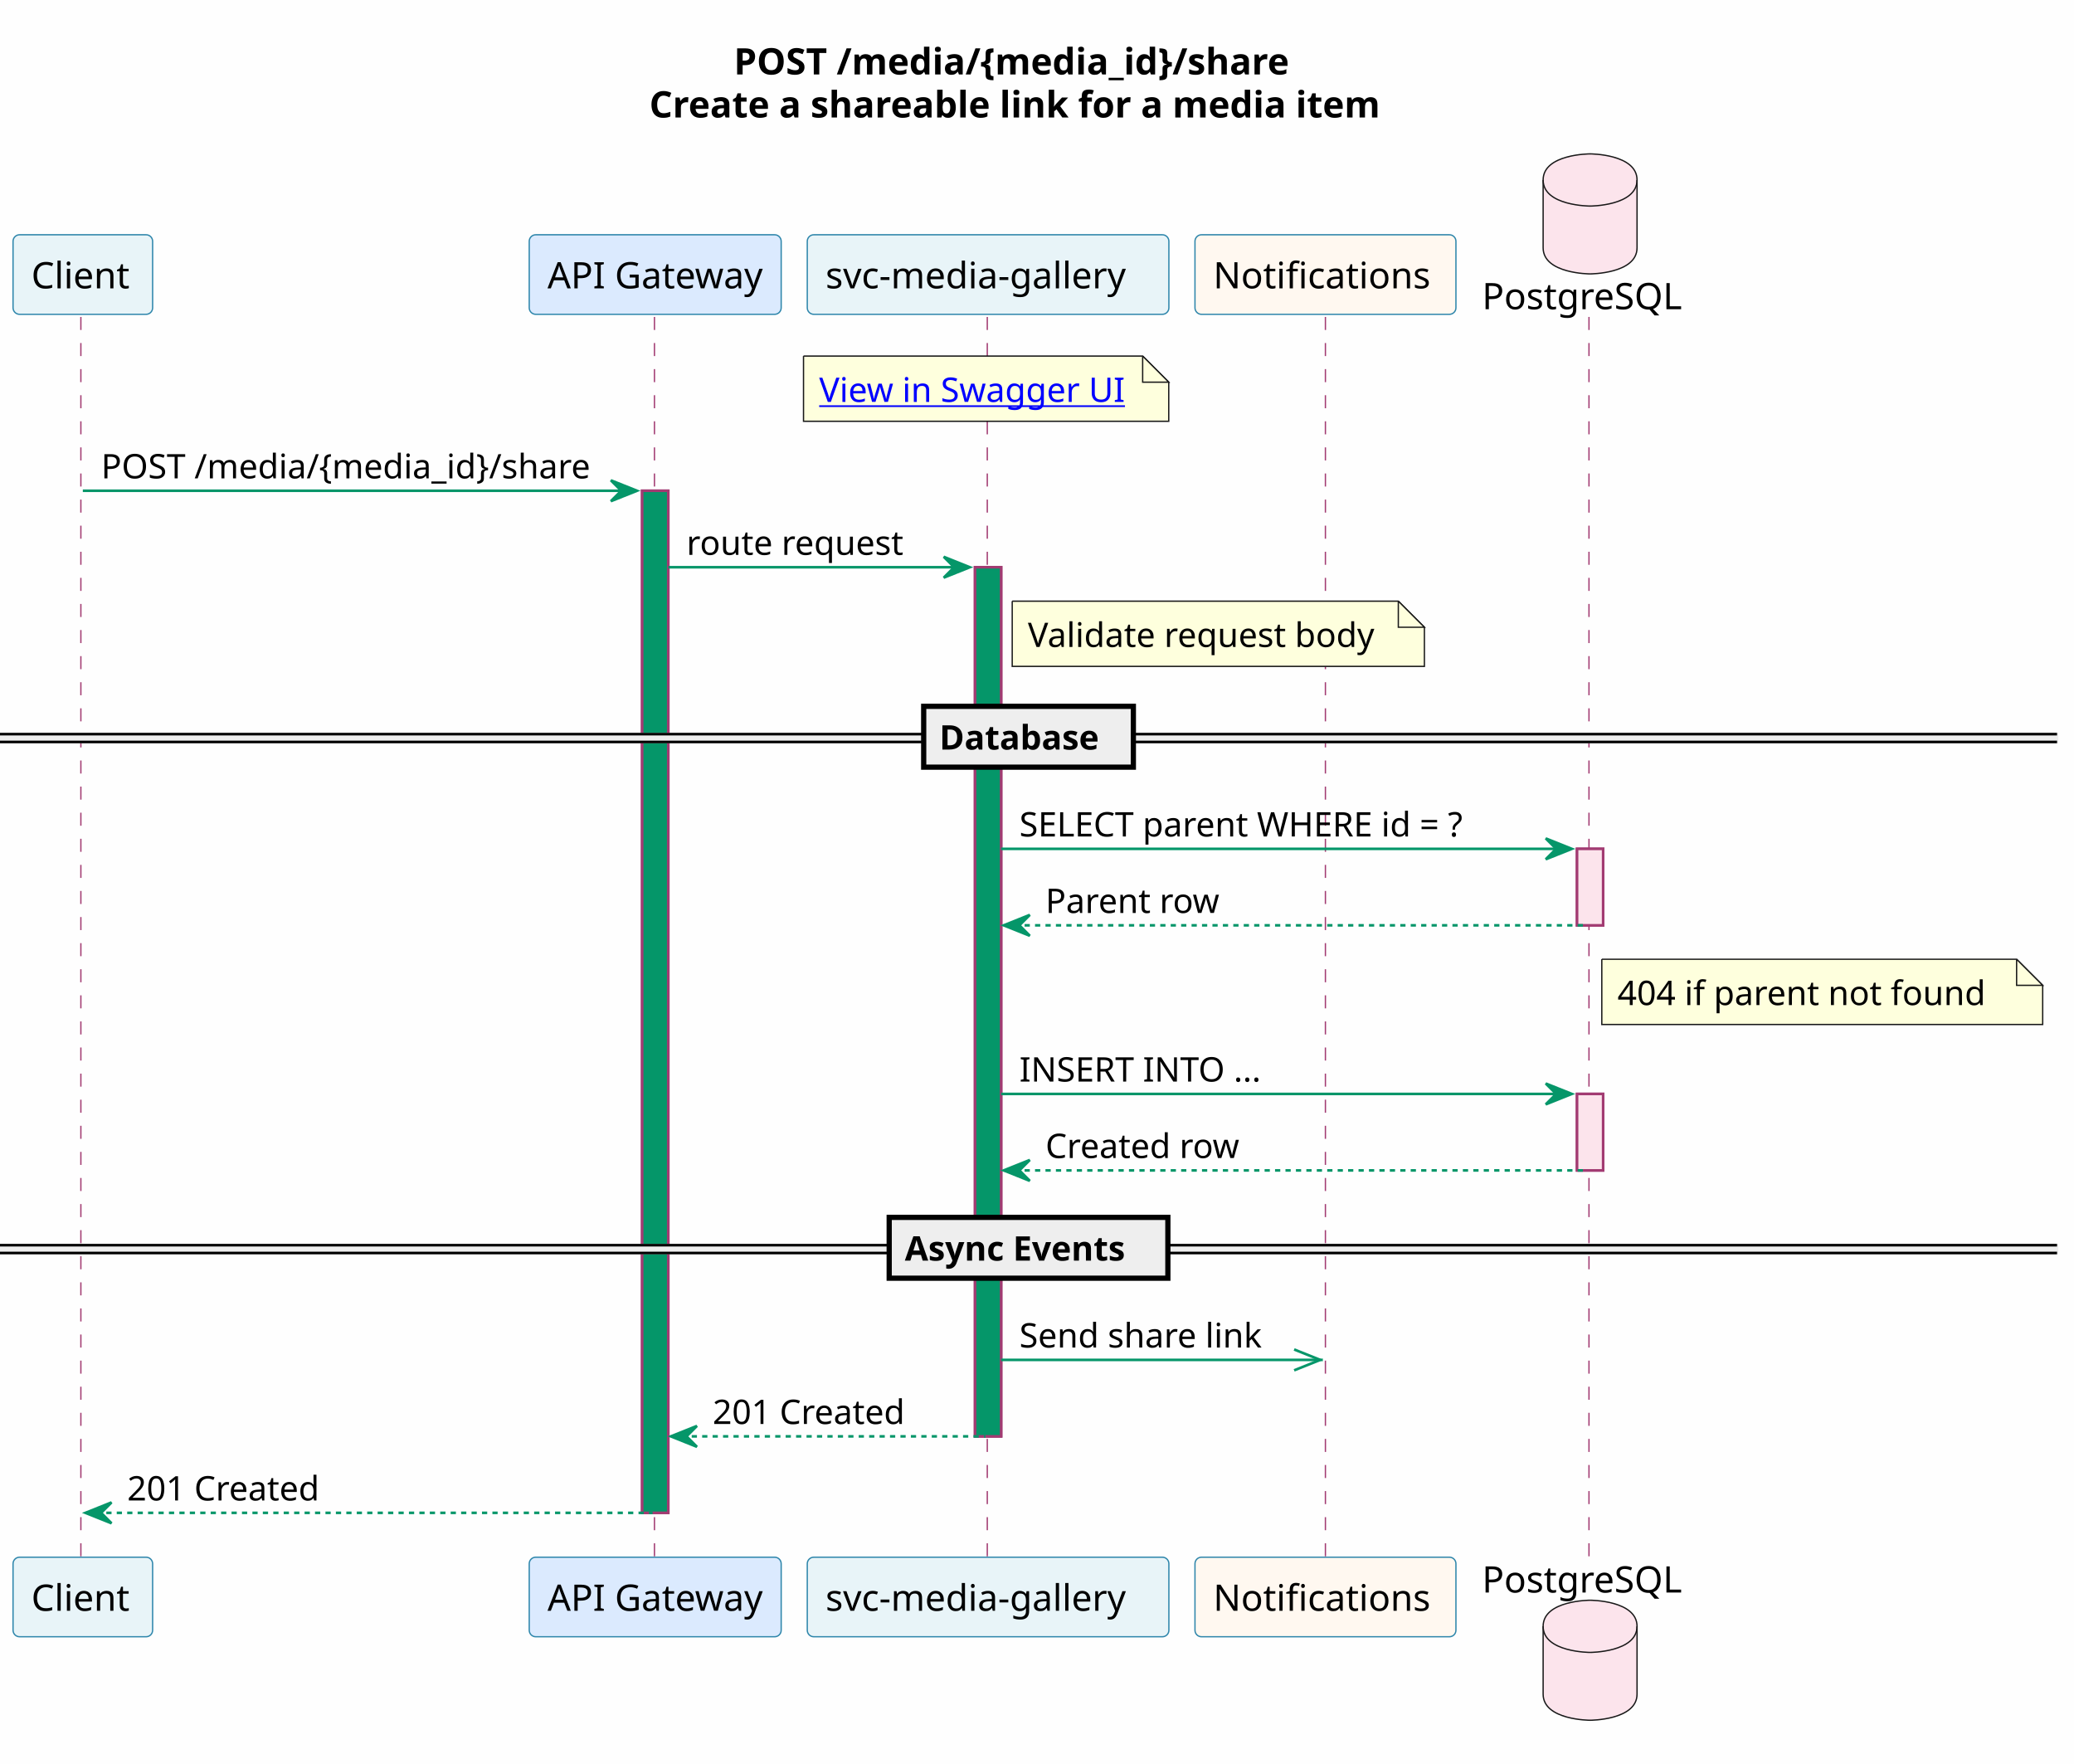
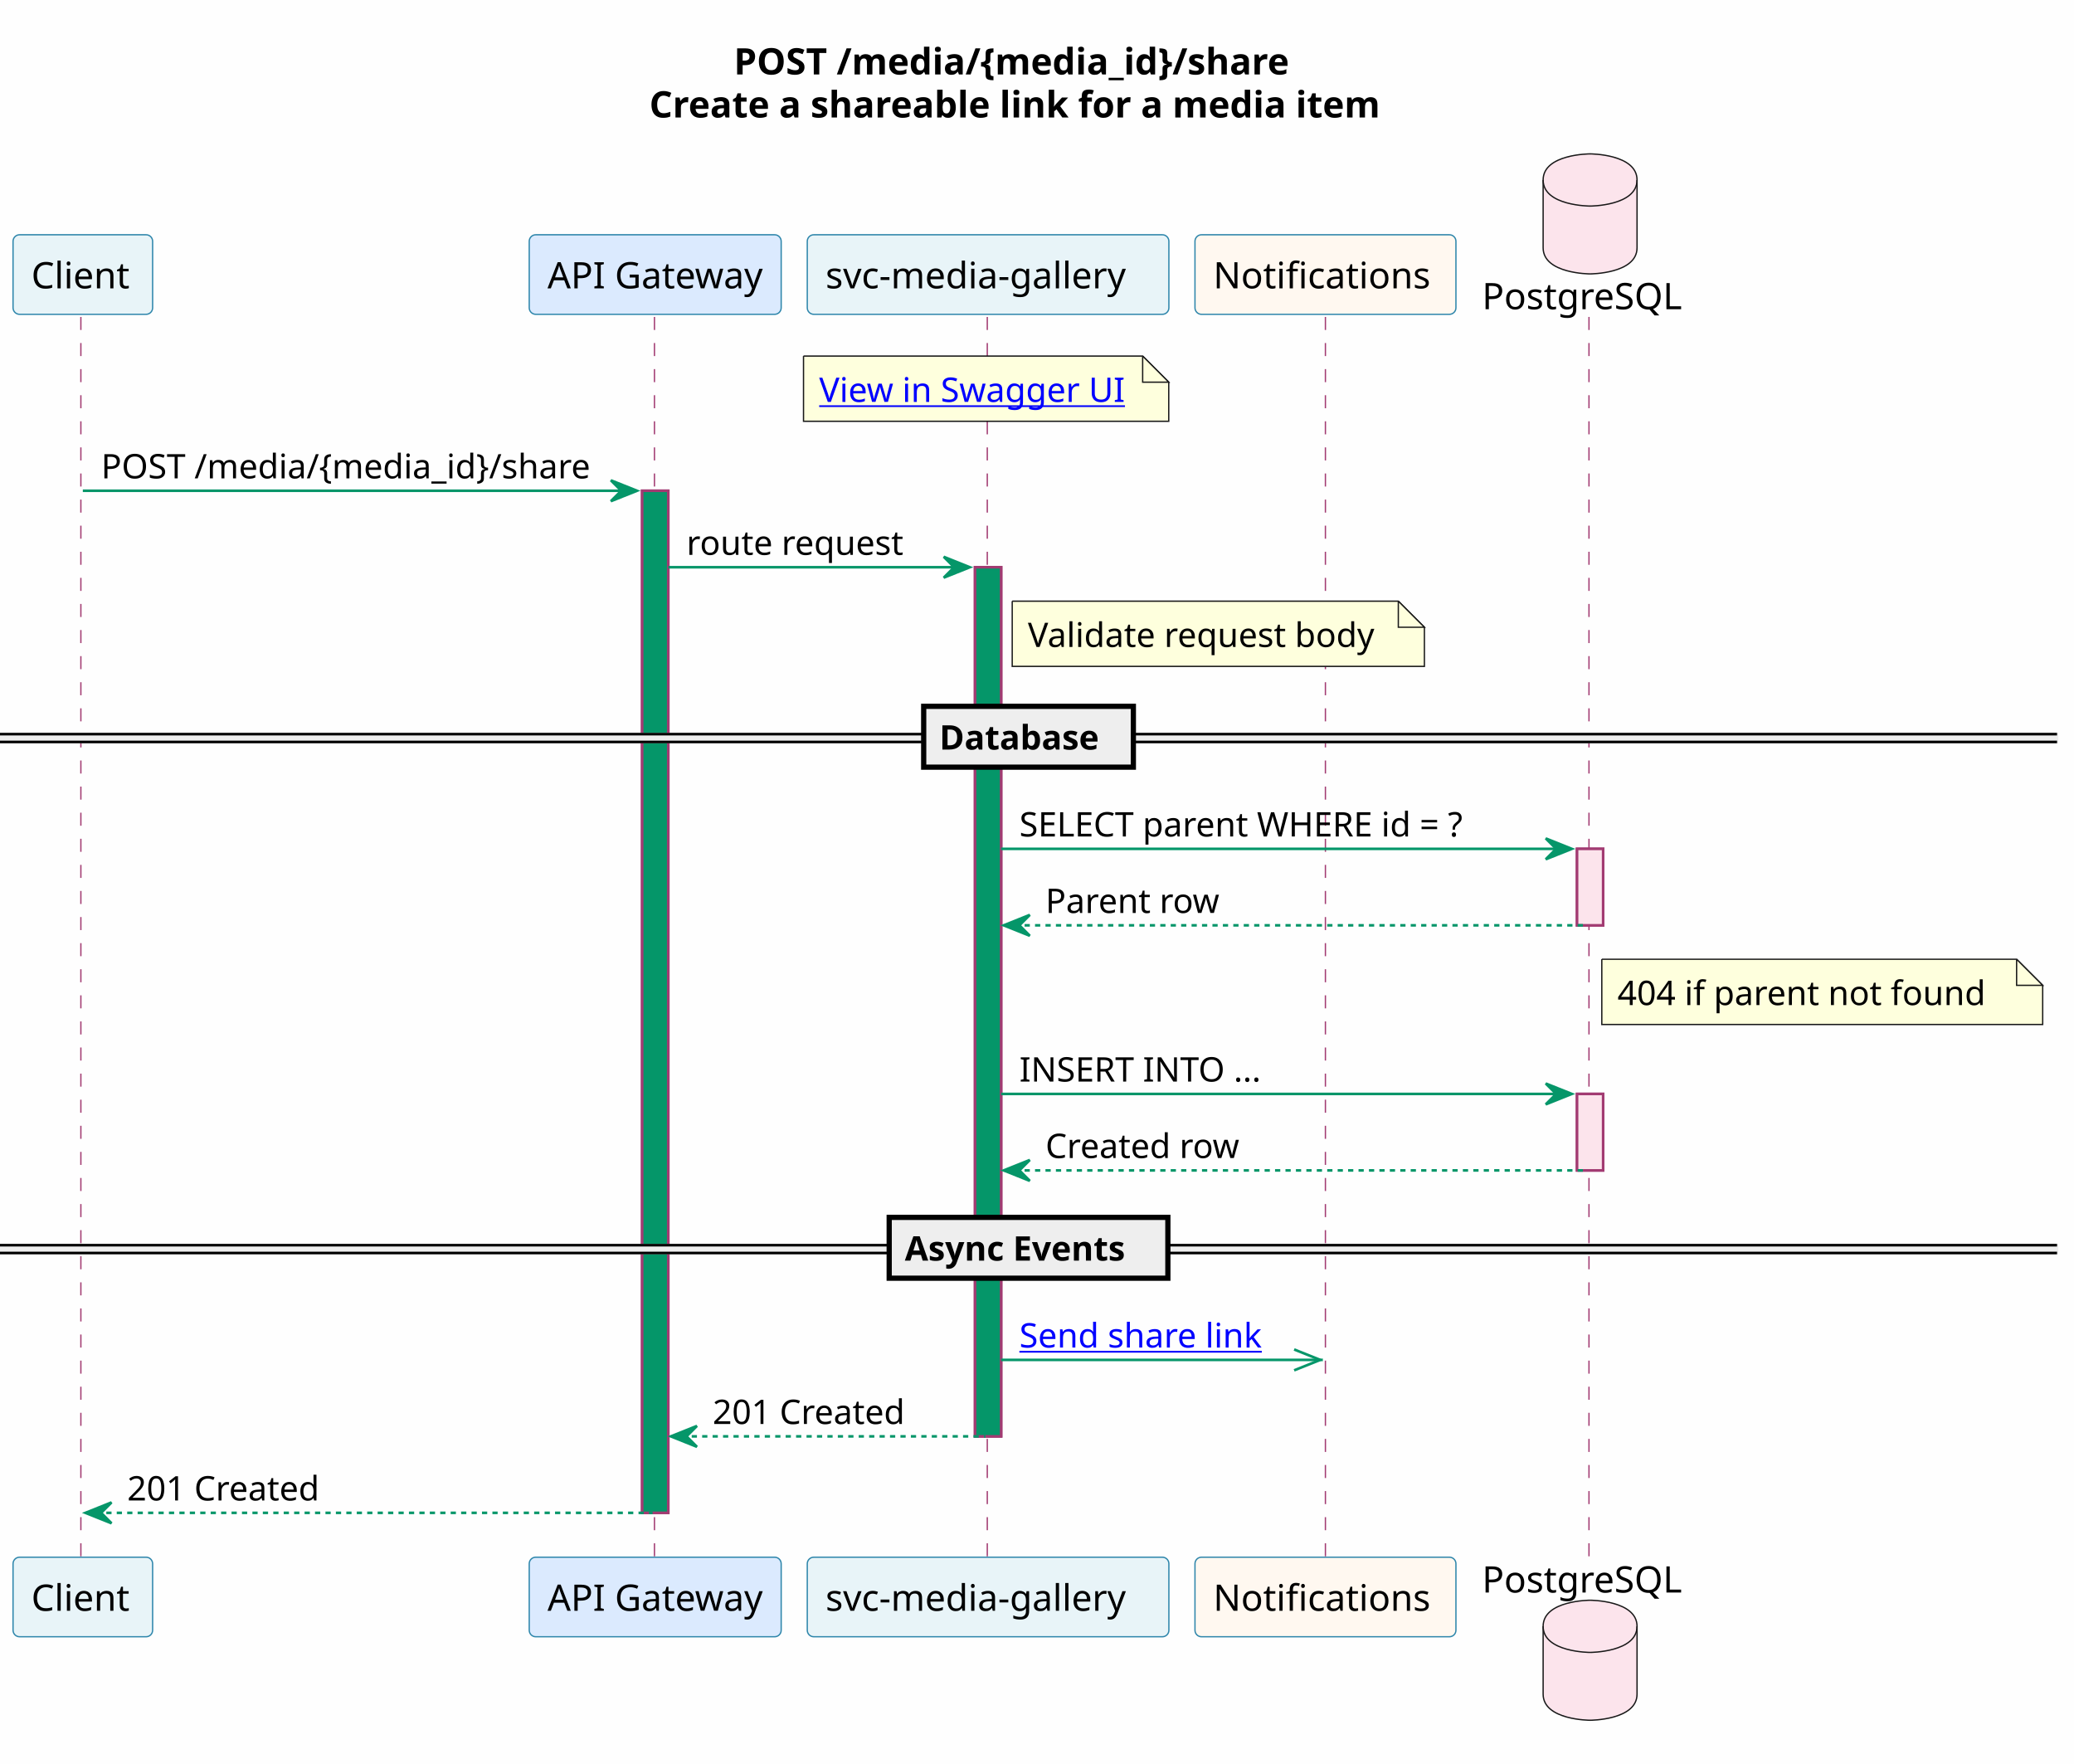
<svg xmlns="http://www.w3.org/2000/svg" xmlns:xlink="http://www.w3.org/1999/xlink" contentStyleType="text/css" data-diagram-type="SEQUENCE" height="676px" preserveAspectRatio="none" style="width:795px;height:676px;background:#FEFEFE;" version="1.1" viewBox="0 0 795 676" width="795px" zoomAndPan="magnify">
  <defs />
  <g>
    <rect fill="#FEFEFE" height="676" style="stroke:none;stroke-width:1;" width="795" x="0" y="0" />
    <text fill="#000000" font-family="Segoe UI" font-size="14" font-weight="bold" lengthAdjust="spacing" textLength="224.923" x="281.29" y="28.535">POST /media/{media_id}/share</text>
    <text fill="#000000" font-family="Segoe UI" font-size="14" font-weight="bold" lengthAdjust="spacing" textLength="289.693" x="248.905" y="45.023">Create a shareable link for a media item</text>
    <g>
      <rect fill="#059669" height="391.727" style="stroke:#A23B72;stroke-width:1;" width="10" x="246.152" y="188.086" />
    </g>
    <g>
      <rect fill="#059669" height="333.106" style="stroke:#A23B72;stroke-width:1;" width="10" x="373.748" y="217.397" />
    </g>
    <g>
      <rect fill="#FCE4EC" height="29.311" style="stroke:#A23B72;stroke-width:1;" width="10" x="604.509" y="325.328" />
    </g>
    <g>
      <rect fill="#FCE4EC" height="29.311" style="stroke:#A23B72;stroke-width:1;" width="10" x="604.509" y="419.26" />
    </g>
    <g>
      <rect fill="#000000" fill-opacity="0" height="476.348" width="8" x="27.752" y="121.465" />
      <line style="stroke:#A23B72;stroke-width:0.5;stroke-dasharray:5,5;" x1="31" x2="31" y1="121.465" y2="597.812" />
    </g>
    <g>
      <rect fill="#000000" fill-opacity="0" height="476.348" width="8" x="247.152" y="121.465" />
      <line style="stroke:#A23B72;stroke-width:0.5;stroke-dasharray:5,5;" x1="250.863" x2="250.863" y1="121.465" y2="597.812" />
    </g>
    <g>
      <rect fill="#000000" fill-opacity="0" height="476.348" width="8" x="374.748" y="121.465" />
      <line style="stroke:#A23B72;stroke-width:0.5;stroke-dasharray:5,5;" x1="378.441" x2="378.441" y1="121.465" y2="597.812" />
    </g>
    <g>
      <rect fill="#000000" fill-opacity="0" height="476.348" width="8" x="504.069" y="121.465" />
      <line style="stroke:#A23B72;stroke-width:0.5;stroke-dasharray:5,5;" x1="508.054" x2="508.054" y1="121.465" y2="597.812" />
    </g>
    <g>
      <rect fill="#000000" fill-opacity="0" height="476.348" width="8" x="605.509" y="121.465" />
      <line style="stroke:#A23B72;stroke-width:0.5;stroke-dasharray:5,5;" x1="609.084" x2="609.084" y1="121.465" y2="597.812" />
    </g>
    <g class="participant participant-head" data-participant="Client">
      <rect fill="#E8F4F8" height="30.488" rx="2.5" ry="2.5" style="stroke:#2E86AB;stroke-width:0.5;" width="53.505" x="5" y="89.977" />
      <text fill="#000000" font-family="Segoe UI" font-size="14" lengthAdjust="spacing" textLength="39.505" x="12" y="110.512">Client</text>
    </g>
    <g class="participant participant-tail" data-participant="Client">
      <rect fill="#E8F4F8" height="30.488" rx="2.5" ry="2.5" style="stroke:#2E86AB;stroke-width:0.5;" width="53.505" x="5" y="596.812" />
      <text fill="#000000" font-family="Segoe UI" font-size="14" lengthAdjust="spacing" textLength="39.505" x="12" y="617.348">Client</text>
    </g>
    <g class="participant participant-head" data-participant="GW">
      <rect fill="#DBEAFE" height="30.488" rx="2.5" ry="2.5" style="stroke:#2E86AB;stroke-width:0.5;" width="96.578" x="202.863" y="89.977" />
      <text fill="#000000" font-family="Segoe UI" font-size="14" lengthAdjust="spacing" textLength="82.578" x="209.863" y="110.512">API Gateway</text>
    </g>
    <g class="participant participant-tail" data-participant="GW">
      <rect fill="#DBEAFE" height="30.488" rx="2.5" ry="2.5" style="stroke:#2E86AB;stroke-width:0.5;" width="96.578" x="202.863" y="596.812" />
      <text fill="#000000" font-family="Segoe UI" font-size="14" lengthAdjust="spacing" textLength="82.578" x="209.863" y="617.348">API Gateway</text>
    </g>
    <g class="participant participant-head" data-participant="Svc">
      <a href="/microservices/svc-media-gallery/" target="_top" title="/microservices/svc-media-gallery/" xlink:actuate="onRequest" xlink:href="/microservices/svc-media-gallery/" xlink:show="new" xlink:title="/microservices/svc-media-gallery/" xlink:type="simple">
        <rect fill="#E8F4F8" height="30.488" rx="2.5" ry="2.5" style="stroke:#2E86AB;stroke-width:0.5;" width="138.612" x="309.441" y="89.977" />
        <text fill="#000000" font-family="Segoe UI" font-size="14" lengthAdjust="spacing" textLength="124.612" x="316.441" y="110.512">svc-media-gallery</text>
      </a>
    </g>
    <g class="participant participant-tail" data-participant="Svc">
      <a href="/microservices/svc-media-gallery/" target="_top" title="/microservices/svc-media-gallery/" xlink:actuate="onRequest" xlink:href="/microservices/svc-media-gallery/" xlink:show="new" xlink:title="/microservices/svc-media-gallery/" xlink:type="simple">
        <rect fill="#E8F4F8" height="30.488" rx="2.5" ry="2.5" style="stroke:#2E86AB;stroke-width:0.5;" width="138.612" x="309.441" y="596.812" />
        <text fill="#000000" font-family="Segoe UI" font-size="14" lengthAdjust="spacing" textLength="124.612" x="316.441" y="617.348">svc-media-gallery</text>
      </a>
    </g>
    <g class="participant participant-head" data-participant="Ntfy">
      <a href="/microservices/svc-notifications/" target="_top" title="/microservices/svc-notifications/" xlink:actuate="onRequest" xlink:href="/microservices/svc-notifications/" xlink:show="new" xlink:title="/microservices/svc-notifications/" xlink:type="simple">
        <rect fill="#FFF8F0" height="30.488" rx="2.5" ry="2.5" style="stroke:#2E86AB;stroke-width:0.5;" width="100.03" x="458.054" y="89.977" />
        <text fill="#000000" font-family="Segoe UI" font-size="14" lengthAdjust="spacing" textLength="86.03" x="465.054" y="110.512">Notifications</text>
      </a>
    </g>
    <g class="participant participant-tail" data-participant="Ntfy">
      <a href="/microservices/svc-notifications/" target="_top" title="/microservices/svc-notifications/" xlink:actuate="onRequest" xlink:href="/microservices/svc-notifications/" xlink:show="new" xlink:title="/microservices/svc-notifications/" xlink:type="simple">
        <rect fill="#FFF8F0" height="30.488" rx="2.5" ry="2.5" style="stroke:#2E86AB;stroke-width:0.5;" width="100.03" x="458.054" y="596.812" />
        <text fill="#000000" font-family="Segoe UI" font-size="14" lengthAdjust="spacing" textLength="86.03" x="465.054" y="617.348">Notifications</text>
      </a>
    </g>
    <g class="participant participant-head" data-participant="DB">
      <text fill="#000000" font-family="Segoe UI" font-size="14" lengthAdjust="spacing" textLength="76.85" x="568.084" y="118.512">PostgreSQL</text>
      <path d="M591.509,68.977 C591.509,58.977 609.509,58.977 609.509,58.977 C609.509,58.977 627.509,58.977 627.509,68.977 L627.509,94.977 C627.509,104.977 609.509,104.977 609.509,104.977 C609.509,104.977 591.509,104.977 591.509,94.977 L591.509,68.977" fill="#FCE4EC" style="stroke:#181818;stroke-width:0.5;" />
      <path d="M591.509,68.977 C591.509,78.977 609.509,78.977 609.509,78.977 C609.509,78.977 627.509,78.977 627.509,68.977" fill="none" style="stroke:#181818;stroke-width:0.5;" />
    </g>
    <g class="participant participant-tail" data-participant="DB">
      <text fill="#000000" font-family="Segoe UI" font-size="14" lengthAdjust="spacing" textLength="76.85" x="568.084" y="610.348">PostgreSQL</text>
      <path d="M591.509,623.301 C591.509,613.301 609.509,613.301 609.509,613.301 C609.509,613.301 627.509,613.301 627.509,623.301 L627.509,649.301 C627.509,659.301 609.509,659.301 609.509,659.301 C609.509,659.301 591.509,659.301 591.509,649.301 L591.509,623.301" fill="#FCE4EC" style="stroke:#181818;stroke-width:0.5;" />
      <path d="M591.509,623.301 C591.509,633.301 609.509,633.301 609.509,633.301 C609.509,633.301 627.509,633.301 627.509,623.301" fill="none" style="stroke:#181818;stroke-width:0.5;" />
    </g>
    <g>
      <rect fill="#059669" height="391.727" style="stroke:#A23B72;stroke-width:1;" width="10" x="246.152" y="188.086" />
    </g>
    <g>
      <rect fill="#059669" height="333.106" style="stroke:#A23B72;stroke-width:1;" width="10" x="373.748" y="217.397" />
    </g>
    <g>
      <rect fill="#FCE4EC" height="29.311" style="stroke:#A23B72;stroke-width:1;" width="10" x="604.509" y="325.328" />
    </g>
    <g>
      <rect fill="#FCE4EC" height="29.311" style="stroke:#A23B72;stroke-width:1;" width="10" x="604.509" y="419.26" />
    </g>
    <path d="M308,136.465 L308,161.465 L448,161.465 L448,146.465 L438,136.465 L308,136.465" fill="#FEFFDD" style="stroke:#181818;stroke-width:0.5;" />
    <path d="M438,136.465 L438,146.465 L448,146.465 L438,136.465" fill="#FEFFDD" style="stroke:#181818;stroke-width:0.5;" />
    <a href="/services/api/svc-media-gallery.html#/Sharing/createShareLink" target="_top" title="/services/api/svc-media-gallery.html#/Sharing/createShareLink" xlink:actuate="onRequest" xlink:href="/services/api/svc-media-gallery.html#/Sharing/createShareLink" xlink:show="new" xlink:title="/services/api/svc-media-gallery.html#/Sharing/createShareLink" xlink:type="simple">
      <text fill="#0000FF" font-family="Segoe UI" font-size="13" lengthAdjust="spacing" text-decoration="underline" textLength="119.406" x="314" y="154.033">View in Swagger UI</text>
    </a>
    <g class="message" data-participant-1="Client" data-participant-2="GW">
      <polygon fill="#059669" points="234.152,184.086,244.152,188.086,234.152,192.086,238.152,188.086" style="stroke:#059669;stroke-width:1;" />
      <line style="stroke:#059669;stroke-width:1;" x1="31.752" x2="240.152" y1="188.086" y2="188.086" />
      <text fill="#000000" font-family="Segoe UI" font-size="13" lengthAdjust="spacing" textLength="195.4" x="38.752" y="183.344">POST /media/{media_id}/share</text>
    </g>
    <g class="message" data-participant-1="GW" data-participant-2="Svc">
      <polygon fill="#059669" points="361.748,213.397,371.748,217.397,361.748,221.397,365.748,217.397" style="stroke:#059669;stroke-width:1;" />
      <line style="stroke:#059669;stroke-width:1;" x1="256.152" x2="367.748" y1="217.397" y2="217.397" />
      <text fill="#000000" font-family="Segoe UI" font-size="13" lengthAdjust="spacing" textLength="85.135" x="263.152" y="212.654">route request</text>
    </g>
    <path d="M388,230.397 L388,255.397 L546,255.397 L546,240.397 L536,230.397 L388,230.397" fill="#FEFFDD" style="stroke:#181818;stroke-width:0.5;" />
    <path d="M536,230.397 L536,240.397 L546,240.397 L536,230.397" fill="#FEFFDD" style="stroke:#181818;stroke-width:0.5;" />
    <text fill="#000000" font-family="Segoe UI" font-size="13" lengthAdjust="spacing" textLength="137.573" x="394" y="247.965">Validate request body</text>
    <rect fill="#EEEEEE" height="3" style="stroke:#EEEEEE;stroke-width:1;" width="788.503" x="0" y="281.362" />
    <line style="stroke:#000000;stroke-width:1;" x1="0" x2="788.503" y1="281.362" y2="281.362" />
    <line style="stroke:#000000;stroke-width:1;" x1="0" x2="788.503" y1="284.362" y2="284.362" />
    <rect fill="#EEEEEE" height="23.311" style="stroke:#000000;stroke-width:2;" width="80.371" x="354.066" y="270.707" />
    <text fill="#000000" font-family="Segoe UI" font-size="13" font-weight="bold" lengthAdjust="spacing" textLength="62.086" x="360.066" y="287.275">Database</text>
    <g class="message" data-participant-1="Svc" data-participant-2="DB">
      <polygon fill="#059669" points="592.509,321.328,602.509,325.328,592.509,329.328,596.509,325.328" style="stroke:#059669;stroke-width:1;" />
      <line style="stroke:#059669;stroke-width:1;" x1="383.748" x2="598.509" y1="325.328" y2="325.328" />
      <text fill="#000000" font-family="Segoe UI" font-size="13" lengthAdjust="spacing" textLength="177.404" x="390.748" y="320.586">SELECT parent WHERE id = ?</text>
    </g>
    <g class="message" data-participant-1="DB" data-participant-2="Svc">
      <polygon fill="#059669" points="394.748,350.639,384.748,354.639,394.748,358.639,390.748,354.639" style="stroke:#059669;stroke-width:1;" />
      <line style="stroke:#059669;stroke-width:1;stroke-dasharray:2,2;" x1="388.748" x2="608.509" y1="354.639" y2="354.639" />
      <text fill="#000000" font-family="Segoe UI" font-size="13" lengthAdjust="spacing" textLength="67.291" x="400.748" y="349.897">Parent row</text>
    </g>
    <path d="M614,367.639 L614,392.639 L783,392.639 L783,377.639 L773,367.639 L614,367.639" fill="#FEFFDD" style="stroke:#181818;stroke-width:0.5;" />
    <path d="M773,367.639 L773,377.639 L783,377.639 L773,367.639" fill="#FEFFDD" style="stroke:#181818;stroke-width:0.5;" />
    <text fill="#000000" font-family="Segoe UI" font-size="13" lengthAdjust="spacing" textLength="148.503" x="620" y="385.207">404 if parent not found</text>
    <g class="message" data-participant-1="Svc" data-participant-2="DB">
      <polygon fill="#059669" points="592.509,415.26,602.509,419.26,592.509,423.26,596.509,419.26" style="stroke:#059669;stroke-width:1;" />
      <line style="stroke:#059669;stroke-width:1;" x1="383.748" x2="598.509" y1="419.26" y2="419.26" />
      <text fill="#000000" font-family="Segoe UI" font-size="13" lengthAdjust="spacing" textLength="96.072" x="390.748" y="414.518">INSERT INTO ...</text>
    </g>
    <g class="message" data-participant-1="DB" data-participant-2="Svc">
      <polygon fill="#059669" points="394.748,444.57,384.748,448.57,394.748,452.57,390.748,448.57" style="stroke:#059669;stroke-width:1;" />
      <line style="stroke:#059669;stroke-width:1;stroke-dasharray:2,2;" x1="388.748" x2="608.509" y1="448.57" y2="448.57" />
      <text fill="#000000" font-family="Segoe UI" font-size="13" lengthAdjust="spacing" textLength="76.457" x="400.748" y="443.828">Created row</text>
    </g>
    <rect fill="#EEEEEE" height="3" style="stroke:#EEEEEE;stroke-width:1;" width="788.503" x="0" y="477.226" />
    <line style="stroke:#000000;stroke-width:1;" x1="0" x2="788.503" y1="477.226" y2="477.226" />
    <line style="stroke:#000000;stroke-width:1;" x1="0" x2="788.503" y1="480.226" y2="480.226" />
    <rect fill="#EEEEEE" height="23.311" style="stroke:#000000;stroke-width:2;" width="106.822" x="340.841" y="466.57" />
    <text fill="#000000" font-family="Segoe UI" font-size="13" font-weight="bold" lengthAdjust="spacing" textLength="88.537" x="346.841" y="483.139">Async Events</text>
    <g class="message" data-participant-1="Svc" data-participant-2="Ntfy">
      <line style="stroke:#059669;stroke-width:1;" x1="506.069" x2="496.069" y1="521.191" y2="517.191" />
      <line style="stroke:#059669;stroke-width:1;" x1="506.069" x2="496.069" y1="521.191" y2="525.191" />
      <line style="stroke:#059669;stroke-width:1;" x1="383.748" x2="507.069" y1="521.191" y2="521.191" />
-       <text fill="#000000" font-family="Segoe UI" font-size="13" lengthAdjust="spacing" textLength="96.338" x="390.748" y="516.449">Send share link</text>
+       <a href="/microservices/svc-notifications/#post-notifications-send-a-notification" target="_top" title="/microservices/svc-notifications/#post-notifications-send-a-notification" xlink:actuate="onRequest" xlink:href="/microservices/svc-notifications/#post-notifications-send-a-notification" xlink:show="new" xlink:title="/microservices/svc-notifications/#post-notifications-send-a-notification" xlink:type="simple">
+         <text fill="#0000FF" font-family="Segoe UI" font-size="13" lengthAdjust="spacing" text-decoration="underline" textLength="96.338" x="390.748" y="516.449">Send share link</text>
+       </a>
    </g>
    <g class="message" data-participant-1="Svc" data-participant-2="GW">
      <polygon fill="#059669" points="267.152,546.502,257.152,550.502,267.152,554.502,263.152,550.502" style="stroke:#059669;stroke-width:1;" />
      <line style="stroke:#059669;stroke-width:1;stroke-dasharray:2,2;" x1="261.152" x2="377.748" y1="550.502" y2="550.502" />
      <text fill="#000000" font-family="Segoe UI" font-size="13" lengthAdjust="spacing" textLength="77.797" x="273.152" y="545.76">201 Created</text>
    </g>
    <g class="message" data-participant-1="GW" data-participant-2="Client">
      <polygon fill="#059669" points="42.752,575.812,32.752,579.812,42.752,583.812,38.752,579.812" style="stroke:#059669;stroke-width:1;" />
      <line style="stroke:#059669;stroke-width:1;stroke-dasharray:2,2;" x1="36.752" x2="250.152" y1="579.812" y2="579.812" />
      <text fill="#000000" font-family="Segoe UI" font-size="13" lengthAdjust="spacing" textLength="77.797" x="48.752" y="575.07">201 Created</text>
    </g>
  </g>
</svg>
